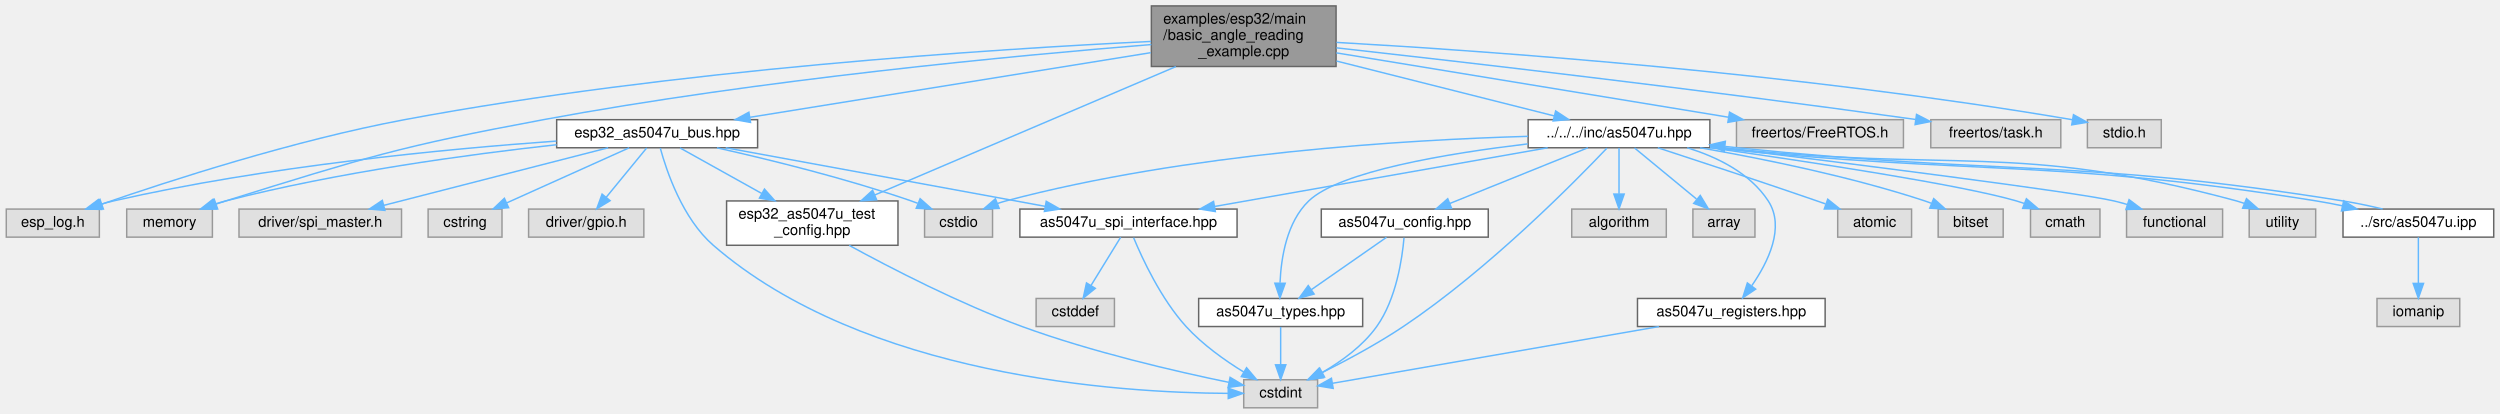
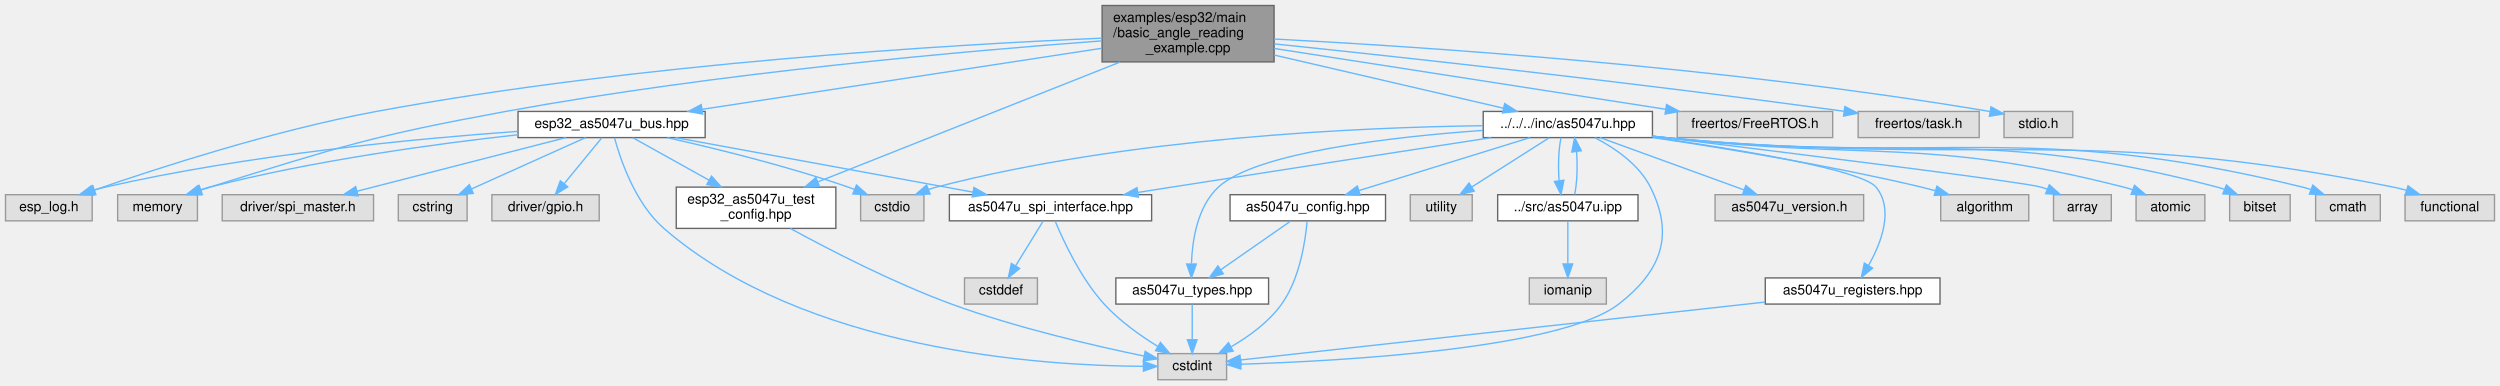
- <svg xmlns="http://www.w3.org/2000/svg" xmlns:xlink="http://www.w3.org/1999/xlink" width="1692pt" height="280pt" viewBox="0.00 0.00 1691.50 280.00">
+ <svg xmlns="http://www.w3.org/2000/svg" xmlns:xlink="http://www.w3.org/1999/xlink" width="1817pt" height="280pt" viewBox="0.00 0.00 1817.00 280.00">
  <g id="graph0" class="graph" transform="scale(1 1) rotate(0) translate(4 276)">
    <g id="Node000001" class="node">
      <g id="a_Node000001">
        <a xlink:title="Basic angle reading example with diagnostics.">
-           <polygon fill="#999999" stroke="#666666" points="900,-272 775,-272 775,-231 900,-231 900,-272" />
-           <text text-anchor="start" x="783" y="-260" font-family="Helvetica,sans-Serif" font-size="10.00">examples/esp32/main</text>
-           <text text-anchor="start" x="783" y="-249" font-family="Helvetica,sans-Serif" font-size="10.00">/basic_angle_reading</text>
-           <text text-anchor="middle" x="837.5" y="-238" font-family="Helvetica,sans-Serif" font-size="10.00">_example.cpp</text>
+           <polygon fill="#999999" stroke="#666666" points="922,-272 797,-272 797,-231 922,-231 922,-272" />
+           <text text-anchor="start" x="805" y="-260" font-family="Helvetica,sans-Serif" font-size="10.00">examples/esp32/main</text>
+           <text text-anchor="start" x="805" y="-249" font-family="Helvetica,sans-Serif" font-size="10.00">/basic_angle_reading</text>
+           <text text-anchor="middle" x="859.5" y="-238" font-family="Helvetica,sans-Serif" font-size="10.00">_example.cpp</text>
        </a>
      </g>
    </g>
    <g id="Node000002" class="node">
      <g id="a_Node000002">
        <a xlink:title=" ">
          <polygon fill="#e0e0e0" stroke="#999999" points="63,-134.5 0,-134.5 0,-115.5 63,-115.5 63,-134.5" />
          <text text-anchor="middle" x="31.5" y="-122.5" font-family="Helvetica,sans-Serif" font-size="10.00">esp_log.h</text>
        </a>
      </g>
    </g>
    <g id="edge1_Node000001_Node000002" class="edge">
      <g id="a_edge1_Node000001_Node000002">
        <a xlink:title=" ">
-           <path fill="none" stroke="#63b8ff" d="M774.8,-247.96C669.58,-242.89 451.14,-228.96 269.5,-195 195,-181.07 110.32,-153.64 64.76,-137.88" />
-           <polygon fill="#63b8ff" stroke="#63b8ff" points="65.71,-134.5 55.11,-134.52 63.4,-141.11 65.71,-134.5" />
+           <path fill="none" stroke="#63b8ff" d="M796.99,-248.28C688.73,-243.63 459.69,-230.2 269.5,-195 194.97,-181.21 110.31,-153.72 64.75,-137.92" />
+           <polygon fill="#63b8ff" stroke="#63b8ff" points="65.7,-134.54 55.11,-134.55 63.39,-141.15 65.7,-134.54" />
        </a>
      </g>
    </g>
    <g id="Node000003" class="node">
      <g id="a_Node000003">
        <a xlink:title=" ">
-           <polygon fill="#e0e0e0" stroke="#999999" points="1284,-195 1171,-195 1171,-176 1284,-176 1284,-195" />
-           <text text-anchor="middle" x="1227.5" y="-183" font-family="Helvetica,sans-Serif" font-size="10.00">freertos/FreeRTOS.h</text>
+           <polygon fill="#e0e0e0" stroke="#999999" points="1328,-195 1215,-195 1215,-176 1328,-176 1328,-195" />
+           <text text-anchor="middle" x="1271.5" y="-183" font-family="Helvetica,sans-Serif" font-size="10.00">freertos/FreeRTOS.h</text>
        </a>
      </g>
    </g>
    <g id="edge2_Node000001_Node000003" class="edge">
      <g id="a_edge2_Node000001_Node000003">
        <a xlink:title=" ">
-           <path fill="none" stroke="#63b8ff" d="M900.16,-240.22C973.17,-228.24 1093.03,-208.57 1165.67,-196.65" />
-           <polygon fill="#63b8ff" stroke="#63b8ff" points="1166.3,-200.09 1175.6,-195.02 1165.17,-193.18 1166.3,-200.09" />
+           <path fill="none" stroke="#63b8ff" d="M922.07,-240.78C998.88,-228.85 1128.48,-208.72 1206.42,-196.61" />
+           <polygon fill="#63b8ff" stroke="#63b8ff" points="1207.25,-200.02 1216.59,-195.03 1206.17,-193.11 1207.25,-200.02" />
        </a>
      </g>
    </g>
    <g id="Node000004" class="node">
      <g id="a_Node000004">
        <a xlink:title=" ">
-           <polygon fill="#e0e0e0" stroke="#999999" points="1390.5,-195 1302.5,-195 1302.5,-176 1390.5,-176 1390.5,-195" />
-           <text text-anchor="middle" x="1346.5" y="-183" font-family="Helvetica,sans-Serif" font-size="10.00">freertos/task.h</text>
+           <polygon fill="#e0e0e0" stroke="#999999" points="1434.5,-195 1346.5,-195 1346.5,-176 1434.5,-176 1434.5,-195" />
+           <text text-anchor="middle" x="1390.5" y="-183" font-family="Helvetica,sans-Serif" font-size="10.00">freertos/task.h</text>
        </a>
      </g>
    </g>
    <g id="edge3_Node000001_Node000004" class="edge">
      <g id="a_edge3_Node000001_Node000004">
        <a xlink:title=" ">
-           <path fill="none" stroke="#63b8ff" d="M900.29,-243.62C986.34,-234.02 1145.95,-215.61 1292.21,-195.14" />
-           <polygon fill="#63b8ff" stroke="#63b8ff" points="1292.86,-198.58 1302.27,-193.72 1291.88,-191.65 1292.86,-198.58" />
+           <path fill="none" stroke="#63b8ff" d="M922.25,-244.09C1011.75,-234.76 1181.46,-216.34 1336.11,-195.14" />
+           <polygon fill="#63b8ff" stroke="#63b8ff" points="1336.85,-198.57 1346.28,-193.74 1335.89,-191.64 1336.85,-198.57" />
        </a>
      </g>
    </g>
    <g id="Node000005" class="node">
      <g id="a_Node000005">
        <a xlink:title=" ">
          <polygon fill="#e0e0e0" stroke="#999999" points="139.5,-134.5 81.5,-134.5 81.5,-115.5 139.5,-115.5 139.5,-134.5" />
          <text text-anchor="middle" x="110.5" y="-122.5" font-family="Helvetica,sans-Serif" font-size="10.00">memory</text>
        </a>
      </g>
    </g>
    <g id="edge4_Node000001_Node000005" class="edge">
      <g id="a_edge4_Node000001_Node000005">
        <a xlink:title=" ">
-           <path fill="none" stroke="#63b8ff" d="M774.99,-245.86C683.93,-238.51 509.73,-222.14 363.5,-195 266.52,-177 242.68,-169.31 148.5,-140 146.37,-139.34 144.19,-138.63 142,-137.88" />
+           <path fill="none" stroke="#63b8ff" d="M796.84,-246.3C702.35,-239.33 517.99,-223.26 363.5,-195 266.48,-177.25 242.68,-169.31 148.5,-140 146.37,-139.34 144.19,-138.63 142,-137.88" />
          <polygon fill="#63b8ff" stroke="#63b8ff" points="143.07,-134.55 132.47,-134.53 140.74,-141.15 143.07,-134.55" />
        </a>
      </g>
    </g>
    <g id="Node000006" class="node">
      <g id="a_Node000006">
        <a xlink:title=" ">
-           <polygon fill="#e0e0e0" stroke="#999999" points="1458.5,-195 1408.5,-195 1408.5,-176 1458.5,-176 1458.5,-195" />
-           <text text-anchor="middle" x="1433.5" y="-183" font-family="Helvetica,sans-Serif" font-size="10.00">stdio.h</text>
+           <polygon fill="#e0e0e0" stroke="#999999" points="1502.5,-195 1452.5,-195 1452.5,-176 1502.5,-176 1502.5,-195" />
+           <text text-anchor="middle" x="1477.5" y="-183" font-family="Helvetica,sans-Serif" font-size="10.00">stdio.h</text>
        </a>
      </g>
    </g>
    <g id="edge5_Node000001_Node000006" class="edge">
      <g id="a_edge5_Node000001_Node000006">
        <a xlink:title=" ">
-           <path fill="none" stroke="#63b8ff" d="M900.28,-247.31C1002.73,-241.44 1212.29,-226.69 1398.37,-194.95" />
-           <polygon fill="#63b8ff" stroke="#63b8ff" points="1399.08,-198.38 1408.34,-193.23 1397.89,-191.48 1399.08,-198.38" />
+           <path fill="none" stroke="#63b8ff" d="M922.14,-247.64C1027.66,-242.14 1247.6,-227.78 1442.21,-194.97" />
+           <polygon fill="#63b8ff" stroke="#63b8ff" points="1443.07,-198.37 1452.34,-193.24 1441.89,-191.47 1443.07,-198.37" />
        </a>
      </g>
    </g>
    <g id="Node000007" class="node">
      <g id="a_Node000007">
        <a xlink:href="as5047u_8hpp.html" target="_top" xlink:title="Driver for AMS AS5047U Magnetic Rotary Position Sensor (C++21)">
-           <polygon fill="white" stroke="#666666" points="1153,-195 1030,-195 1030,-176 1153,-176 1153,-195" />
-           <text text-anchor="middle" x="1091.5" y="-183" font-family="Helvetica,sans-Serif" font-size="10.00">../../../inc/as5047u.hpp</text>
+           <polygon fill="white" stroke="#666666" points="1197,-195 1074,-195 1074,-176 1197,-176 1197,-195" />
+           <text text-anchor="middle" x="1135.5" y="-183" font-family="Helvetica,sans-Serif" font-size="10.00">../../../inc/as5047u.hpp</text>
        </a>
      </g>
    </g>
    <g id="edge6_Node000001_Node000007" class="edge">
      <g id="a_edge6_Node000001_Node000007">
        <a xlink:title=" ">
-           <path fill="none" stroke="#63b8ff" d="M900.29,-234.68C946.06,-223.15 1006.94,-207.81 1047.59,-197.56" />
-           <polygon fill="#63b8ff" stroke="#63b8ff" points="1048.62,-200.91 1057.46,-195.08 1046.91,-194.13 1048.62,-200.91" />
-         </a>
-       </g>
-     </g>
-     <g id="Node000024" class="node">
-       <g id="a_Node000024">
+           <path fill="none" stroke="#63b8ff" d="M922.13,-235.98C972.7,-224.25 1042.75,-208.01 1088.58,-197.38" />
+           <polygon fill="#63b8ff" stroke="#63b8ff" points="1089.59,-200.74 1098.54,-195.07 1088.01,-193.92 1089.59,-200.74" />
+         </a>
+       </g>
+     </g>
+     <g id="Node000025" class="node">
+       <g id="a_Node000025">
        <a xlink:href="esp32__as5047u__bus_8hpp.html" target="_top" xlink:title="ESP32 SPI transport implementation for AS5047U driver (header-only)">
          <polygon fill="white" stroke="#666666" points="508.5,-195 372.5,-195 372.5,-176 508.5,-176 508.5,-195" />
          <text text-anchor="middle" x="440.5" y="-183" font-family="Helvetica,sans-Serif" font-size="10.00">esp32_as5047u_bus.hpp</text>
        </a>
      </g>
    </g>
-     <g id="edge29_Node000001_Node000024" class="edge">
-       <g id="a_edge29_Node000001_Node000024">
-         <a xlink:title=" ">
-           <path fill="none" stroke="#63b8ff" d="M774.59,-240.36C700.36,-228.39 577.66,-208.61 503.42,-196.64" />
-           <polygon fill="#63b8ff" stroke="#63b8ff" points="503.71,-193.14 493.28,-195.01 502.59,-200.05 503.71,-193.14" />
-         </a>
-       </g>
-     </g>
-     <g id="Node000025" class="node">
-       <g id="a_Node000025">
+     <g id="edge30_Node000001_Node000025" class="edge">
+       <g id="a_edge30_Node000001_Node000025">
+         <a xlink:title=" ">
+           <path fill="none" stroke="#63b8ff" d="M796.77,-240.92C718.61,-228.98 585.68,-208.68 506.18,-196.53" />
+           <polygon fill="#63b8ff" stroke="#63b8ff" points="506.69,-193.07 496.28,-195.02 505.63,-199.99 506.69,-193.07" />
+         </a>
+       </g>
+     </g>
+     <g id="Node000026" class="node">
+       <g id="a_Node000026">
        <a xlink:href="esp32__as5047u__test__config_8hpp.html" target="_top" xlink:title="Hardware configuration for AS5047U driver on ESP32-C6.">
          <polygon fill="white" stroke="#666666" points="603.5,-140 487.5,-140 487.5,-110 603.5,-110 603.5,-140" />
          <text text-anchor="start" x="495.5" y="-128" font-family="Helvetica,sans-Serif" font-size="10.00">esp32_as5047u_test</text>
          <text text-anchor="middle" x="545.5" y="-117" font-family="Helvetica,sans-Serif" font-size="10.00">_config.hpp</text>
        </a>
      </g>
    </g>
-     <g id="edge40_Node000001_Node000025" class="edge">
-       <g id="a_edge40_Node000001_Node000025">
-         <a xlink:title=" ">
-           <path fill="none" stroke="#63b8ff" d="M791.55,-230.91C735.65,-207.07 642.02,-167.15 587.81,-144.04" />
-           <polygon fill="#63b8ff" stroke="#63b8ff" points="589.06,-140.77 578.49,-140.07 586.32,-147.21 589.06,-140.77" />
+     <g id="edge41_Node000001_Node000026" class="edge">
+       <g id="a_edge41_Node000001_Node000026">
+         <a xlink:title=" ">
+           <path fill="none" stroke="#63b8ff" d="M810.09,-230.91C749.72,-206.97 648.46,-166.82 590.28,-143.75" />
+           <polygon fill="#63b8ff" stroke="#63b8ff" points="591.56,-140.5 580.98,-140.07 588.98,-147.01 591.56,-140.5" />
        </a>
      </g>
    </g>
    <g id="Node000008" class="node">
      <g id="a_Node000008">
        <a xlink:href="as5047u__spi__interface_8hpp.html" target="_top" xlink:title="CRTP-based SPI bus interface for AS5047U driver.">
          <polygon fill="white" stroke="#666666" points="833,-134.5 686,-134.5 686,-115.5 833,-115.5 833,-134.5" />
          <text text-anchor="middle" x="759.5" y="-122.5" font-family="Helvetica,sans-Serif" font-size="10.00">as5047u_spi_interface.hpp</text>
        </a>
      </g>
    </g>
    <g id="edge7_Node000007_Node000008" class="edge">
      <g id="a_edge7_Node000007_Node000008">
        <a xlink:title=" ">
-           <path fill="none" stroke="#63b8ff" d="M1043.22,-175.99C983.48,-165.47 881.81,-147.55 817.78,-136.27" />
-           <polygon fill="#63b8ff" stroke="#63b8ff" points="818.29,-132.81 807.83,-134.52 817.07,-139.7 818.29,-132.81" />
+           <path fill="none" stroke="#63b8ff" d="M1079.74,-175.96C1021.71,-167.05 928.22,-152.66 847.5,-140 839.57,-138.76 831.24,-137.44 822.99,-136.14" />
+           <polygon fill="#63b8ff" stroke="#63b8ff" points="823.44,-132.66 813.01,-134.55 822.34,-139.58 823.44,-132.66" />
        </a>
      </g>
    </g>
    <g id="Node000010" class="node">
      <g id="a_Node000010">
        <a xlink:title=" ">
          <polygon fill="#e0e0e0" stroke="#999999" points="887.5,-19 837.5,-19 837.5,0 887.5,0 887.5,-19" />
          <text text-anchor="middle" x="862.5" y="-7" font-family="Helvetica,sans-Serif" font-size="10.00">cstdint</text>
        </a>
      </g>
    </g>
-     <g id="edge17_Node000007_Node000010" class="edge">
-       <g id="a_edge17_Node000007_Node000010">
-         <a xlink:title=" ">
-           <path fill="none" stroke="#63b8ff" d="M1083.3,-175.73C1062.12,-153.43 1003.22,-93.63 945.5,-55 927.78,-43.14 906.58,-31.82 890.03,-23.56" />
-           <polygon fill="#63b8ff" stroke="#63b8ff" points="891.42,-20.34 880.9,-19.07 888.33,-26.62 891.42,-20.34" />
+     <g id="edge18_Node000007_Node000010" class="edge">
+       <g id="a_edge18_Node000007_Node000010">
+         <a xlink:title=" ">
+           <path fill="none" stroke="#63b8ff" d="M1155.08,-175.98C1169.17,-168.68 1187.1,-156.68 1195.5,-140 1213.1,-105.04 1203.45,-78.95 1172.5,-55 1130.27,-22.32 970.35,-13.59 898.2,-11.3" />
+           <polygon fill="#63b8ff" stroke="#63b8ff" points="897.91,-7.79 887.81,-10.99 897.7,-14.79 897.91,-7.79" />
        </a>
      </g>
    </g>
    <g id="Node000011" class="node">
      <g id="a_Node000011">
        <a xlink:href="as5047u__registers_8hpp.html" target="_top" xlink:title="Register definitions for the AS5047U Rotary Position Sensor.">
-           <polygon fill="white" stroke="#666666" points="1231,-74 1104,-74 1104,-55 1231,-55 1231,-74" />
-           <text text-anchor="middle" x="1167.5" y="-62" font-family="Helvetica,sans-Serif" font-size="10.00">as5047u_registers.hpp</text>
+           <polygon fill="white" stroke="#666666" points="1406,-74 1279,-74 1279,-55 1406,-55 1406,-74" />
+           <text text-anchor="middle" x="1342.5" y="-62" font-family="Helvetica,sans-Serif" font-size="10.00">as5047u_registers.hpp</text>
        </a>
      </g>
    </g>
    <g id="edge10_Node000007_Node000011" class="edge">
      <g id="a_edge10_Node000007_Node000011">
        <a xlink:title=" ">
-           <path fill="none" stroke="#63b8ff" d="M1137.66,-176C1158.1,-169.69 1180.25,-158.78 1192.5,-140 1204.09,-122.23 1192.38,-98.57 1181.4,-82.72" />
-           <polygon fill="#63b8ff" stroke="#63b8ff" points="1183.98,-80.32 1175.19,-74.4 1178.36,-84.51 1183.98,-80.32" />
+           <path fill="none" stroke="#63b8ff" d="M1197.21,-176.3C1259.89,-167.34 1349.17,-152.58 1359.5,-140 1372.73,-123.89 1363.31,-99.48 1354.06,-83.04" />
+           <polygon fill="#63b8ff" stroke="#63b8ff" points="1357,-81.12 1348.81,-74.4 1351.01,-84.76 1357,-81.12" />
        </a>
      </g>
    </g>
    <g id="Node000012" class="node">
      <g id="a_Node000012">
        <a xlink:title=" ">
-           <polygon fill="#e0e0e0" stroke="#999999" points="1123.5,-134.5 1059.5,-134.5 1059.5,-115.5 1123.5,-115.5 1123.5,-134.5" />
-           <text text-anchor="middle" x="1091.5" y="-122.5" font-family="Helvetica,sans-Serif" font-size="10.00">algorithm</text>
+           <polygon fill="#e0e0e0" stroke="#999999" points="1350.5,-134.5 1242.5,-134.5 1242.5,-115.5 1350.5,-115.5 1350.5,-134.5" />
+           <text text-anchor="middle" x="1296.5" y="-122.5" font-family="Helvetica,sans-Serif" font-size="10.00">as5047u_version.h</text>
        </a>
      </g>
    </g>
    <g id="edge12_Node000007_Node000012" class="edge">
      <g id="a_edge12_Node000007_Node000012">
        <a xlink:title=" ">
-           <path fill="none" stroke="#63b8ff" d="M1091.5,-175.87C1091.5,-167.75 1091.5,-155.31 1091.5,-144.89" />
-           <polygon fill="#63b8ff" stroke="#63b8ff" points="1095,-144.67 1091.5,-134.67 1088,-144.67 1095,-144.67" />
+           <path fill="none" stroke="#63b8ff" d="M1158.91,-175.99C1186.45,-165.99 1232.37,-149.3 1263.51,-137.99" />
+           <polygon fill="#63b8ff" stroke="#63b8ff" points="1264.86,-141.22 1273.06,-134.52 1262.47,-134.64 1264.86,-141.22" />
        </a>
      </g>
    </g>
    <g id="Node000013" class="node">
      <g id="a_Node000013">
        <a xlink:title=" ">
-           <polygon fill="#e0e0e0" stroke="#999999" points="1183.5,-134.5 1141.5,-134.5 1141.5,-115.5 1183.5,-115.5 1183.5,-134.5" />
-           <text text-anchor="middle" x="1162.5" y="-122.5" font-family="Helvetica,sans-Serif" font-size="10.00">array</text>
+           <polygon fill="#e0e0e0" stroke="#999999" points="1470.5,-134.5 1406.5,-134.5 1406.5,-115.5 1470.5,-115.5 1470.5,-134.5" />
+           <text text-anchor="middle" x="1438.5" y="-122.5" font-family="Helvetica,sans-Serif" font-size="10.00">algorithm</text>
        </a>
      </g>
    </g>
    <g id="edge13_Node000007_Node000013" class="edge">
      <g id="a_edge13_Node000007_Node000013">
        <a xlink:title=" ">
-           <path fill="none" stroke="#63b8ff" d="M1101.98,-175.87C1112.99,-166.8 1130.54,-152.34 1143.91,-141.32" />
-           <polygon fill="#63b8ff" stroke="#63b8ff" points="1146.49,-143.73 1151.98,-134.67 1142.04,-138.33 1146.49,-143.73" />
+           <path fill="none" stroke="#63b8ff" d="M1197.21,-176.01C1249.54,-168.29 1326.42,-155.71 1392.5,-140 1395.85,-139.2 1399.31,-138.3 1402.77,-137.35" />
+           <polygon fill="#63b8ff" stroke="#63b8ff" points="1403.75,-140.71 1412.38,-134.56 1401.8,-133.98 1403.75,-140.71" />
        </a>
      </g>
    </g>
    <g id="Node000014" class="node">
      <g id="a_Node000014">
        <a xlink:title=" ">
-           <polygon fill="#e0e0e0" stroke="#999999" points="1289.5,-134.5 1239.5,-134.5 1239.5,-115.5 1289.5,-115.5 1289.5,-134.5" />
-           <text text-anchor="middle" x="1264.5" y="-122.5" font-family="Helvetica,sans-Serif" font-size="10.00">atomic</text>
+           <polygon fill="#e0e0e0" stroke="#999999" points="1530.5,-134.5 1488.5,-134.5 1488.5,-115.5 1530.5,-115.5 1530.5,-134.5" />
+           <text text-anchor="middle" x="1509.5" y="-122.5" font-family="Helvetica,sans-Serif" font-size="10.00">array</text>
        </a>
      </g>
    </g>
    <g id="edge14_Node000007_Node000014" class="edge">
      <g id="a_edge14_Node000007_Node000014">
        <a xlink:title=" ">
-           <path fill="none" stroke="#63b8ff" d="M1117.75,-175.99C1144.81,-167.17 1188.2,-152.89 1225.5,-140 1227.39,-139.35 1229.32,-138.67 1231.28,-137.99" />
-           <polygon fill="#63b8ff" stroke="#63b8ff" points="1232.77,-141.17 1241.02,-134.53 1230.43,-134.57 1232.77,-141.17" />
+           <path fill="none" stroke="#63b8ff" d="M1197.12,-177.03C1292.43,-165.39 1466.13,-143.88 1479.5,-140 1480.95,-139.58 1482.42,-139.1 1483.88,-138.57" />
+           <polygon fill="#63b8ff" stroke="#63b8ff" points="1485.45,-141.71 1493.35,-134.64 1482.77,-135.24 1485.45,-141.71" />
        </a>
      </g>
    </g>
    <g id="Node000015" class="node">
      <g id="a_Node000015">
        <a xlink:title=" ">
-           <polygon fill="#e0e0e0" stroke="#999999" points="1351.5,-134.5 1307.5,-134.5 1307.5,-115.5 1351.5,-115.5 1351.5,-134.5" />
-           <text text-anchor="middle" x="1329.5" y="-122.5" font-family="Helvetica,sans-Serif" font-size="10.00">bitset</text>
+           <polygon fill="#e0e0e0" stroke="#999999" points="1598.5,-134.5 1548.5,-134.5 1548.5,-115.5 1598.5,-115.5 1598.5,-134.5" />
+           <text text-anchor="middle" x="1573.5" y="-122.5" font-family="Helvetica,sans-Serif" font-size="10.00">atomic</text>
        </a>
      </g>
    </g>
    <g id="edge15_Node000007_Node000015" class="edge">
      <g id="a_edge15_Node000007_Node000015">
        <a xlink:title=" ">
-           <path fill="none" stroke="#63b8ff" d="M1146.38,-175.98C1188.6,-168.64 1248.05,-156.61 1298.5,-140 1299.94,-139.53 1301.4,-139.01 1302.86,-138.46" />
-           <polygon fill="#63b8ff" stroke="#63b8ff" points="1304.48,-141.58 1312.38,-134.51 1301.8,-135.11 1304.48,-141.58" />
+           <path fill="none" stroke="#63b8ff" d="M1197.07,-177.09C1200.26,-176.71 1203.42,-176.35 1206.5,-176 1354.41,-159.15 1395.23,-176.71 1539.5,-140 1541.66,-139.45 1543.87,-138.79 1546.06,-138.06" />
+           <polygon fill="#63b8ff" stroke="#63b8ff" points="1547.34,-141.32 1555.47,-134.53 1544.88,-134.76 1547.34,-141.32" />
        </a>
      </g>
    </g>
    <g id="Node000016" class="node">
      <g id="a_Node000016">
        <a xlink:title=" ">
-           <polygon fill="#e0e0e0" stroke="#999999" points="1417,-134.5 1370,-134.5 1370,-115.5 1417,-115.5 1417,-134.5" />
-           <text text-anchor="middle" x="1393.5" y="-122.5" font-family="Helvetica,sans-Serif" font-size="10.00">cmath</text>
+           <polygon fill="#e0e0e0" stroke="#999999" points="1660.5,-134.5 1616.5,-134.5 1616.5,-115.5 1660.5,-115.5 1660.5,-134.5" />
+           <text text-anchor="middle" x="1638.5" y="-122.5" font-family="Helvetica,sans-Serif" font-size="10.00">bitset</text>
        </a>
      </g>
    </g>
    <g id="edge16_Node000007_Node000016" class="edge">
      <g id="a_edge16_Node000007_Node000016">
        <a xlink:title=" ">
-           <path fill="none" stroke="#63b8ff" d="M1153.27,-176.02C1220.25,-166.51 1322.66,-150.99 1360.5,-140 1362.18,-139.51 1363.9,-138.96 1365.61,-138.37" />
-           <polygon fill="#63b8ff" stroke="#63b8ff" points="1367.21,-141.5 1375.28,-134.64 1364.69,-134.97 1367.21,-141.5" />
+           <path fill="none" stroke="#63b8ff" d="M1197.06,-177.02C1200.25,-176.66 1203.41,-176.32 1206.5,-176 1384.47,-157.36 1434.43,-185.46 1607.5,-140 1609.19,-139.56 1610.9,-139.03 1612.61,-138.44" />
+           <polygon fill="#63b8ff" stroke="#63b8ff" points="1614.17,-141.59 1622.14,-134.61 1611.56,-135.09 1614.17,-141.59" />
        </a>
      </g>
    </g>
    <g id="Node000017" class="node">
      <g id="a_Node000017">
        <a xlink:title=" ">
+           <polygon fill="#e0e0e0" stroke="#999999" points="1726,-134.5 1679,-134.5 1679,-115.5 1726,-115.5 1726,-134.5" />
+           <text text-anchor="middle" x="1702.5" y="-122.5" font-family="Helvetica,sans-Serif" font-size="10.00">cmath</text>
+         </a>
+       </g>
+     </g>
+     <g id="edge17_Node000007_Node000017" class="edge">
+       <g id="a_edge17_Node000007_Node000017">
+         <a xlink:title=" ">
+           <path fill="none" stroke="#63b8ff" d="M1197.06,-176.97C1200.25,-176.63 1203.41,-176.3 1206.5,-176 1411.9,-155.73 1468.99,-188.94 1669.5,-140 1671.45,-139.52 1673.43,-138.95 1675.41,-138.3" />
+           <polygon fill="#63b8ff" stroke="#63b8ff" points="1676.94,-141.46 1685.05,-134.64 1674.46,-134.92 1676.94,-141.46" />
+         </a>
+       </g>
+     </g>
+     <g id="Node000018" class="node">
+       <g id="a_Node000018">
+         <a xlink:title=" ">
          <polygon fill="#e0e0e0" stroke="#999999" points="667.5,-134.5 621.5,-134.5 621.5,-115.5 667.5,-115.5 667.5,-134.5" />
          <text text-anchor="middle" x="644.5" y="-122.5" font-family="Helvetica,sans-Serif" font-size="10.00">cstdio</text>
        </a>
      </g>
    </g>
-     <g id="edge18_Node000007_Node000017" class="edge">
-       <g id="a_edge18_Node000007_Node000017">
-         <a xlink:title=" ">
-           <path fill="none" stroke="#63b8ff" d="M1029.96,-183.73C947.99,-181.39 799.06,-172.55 676.5,-140 674.61,-139.5 672.69,-138.9 670.77,-138.24" />
-           <polygon fill="#63b8ff" stroke="#63b8ff" points="672.01,-134.96 661.42,-134.55 669.44,-141.48 672.01,-134.96" />
-         </a>
-       </g>
-     </g>
-     <g id="Node000018" class="node">
-       <g id="a_Node000018">
-         <a xlink:title=" ">
-           <polygon fill="#e0e0e0" stroke="#999999" points="1500,-134.5 1435,-134.5 1435,-115.5 1500,-115.5 1500,-134.5" />
-           <text text-anchor="middle" x="1467.5" y="-122.5" font-family="Helvetica,sans-Serif" font-size="10.00">functional</text>
-         </a>
-       </g>
-     </g>
    <g id="edge19_Node000007_Node000018" class="edge">
      <g id="a_edge19_Node000007_Node000018">
        <a xlink:title=" ">
-           <path fill="none" stroke="#63b8ff" d="M1153.15,-176.98C1242.59,-165.96 1400.55,-146.09 1426.5,-140 1429.48,-139.3 1432.55,-138.47 1435.6,-137.57" />
-           <polygon fill="#63b8ff" stroke="#63b8ff" points="1436.71,-140.89 1445.18,-134.51 1434.59,-134.22 1436.71,-140.89" />
+           <path fill="none" stroke="#63b8ff" d="M1073.92,-184.64C984.81,-183.48 815.39,-176.13 676.5,-140 674.61,-139.51 672.68,-138.92 670.77,-138.26" />
+           <polygon fill="#63b8ff" stroke="#63b8ff" points="672,-134.99 661.42,-134.58 669.44,-141.5 672,-134.99" />
        </a>
      </g>
    </g>
    <g id="Node000019" class="node">
      <g id="a_Node000019">
        <a xlink:title=" ">
-           <polygon fill="#e0e0e0" stroke="#999999" points="1563,-134.5 1518,-134.5 1518,-115.5 1563,-115.5 1563,-134.5" />
-           <text text-anchor="middle" x="1540.5" y="-122.5" font-family="Helvetica,sans-Serif" font-size="10.00">utility</text>
+           <polygon fill="#e0e0e0" stroke="#999999" points="1809,-134.5 1744,-134.5 1744,-115.5 1809,-115.5 1809,-134.5" />
+           <text text-anchor="middle" x="1776.5" y="-122.5" font-family="Helvetica,sans-Serif" font-size="10.00">functional</text>
        </a>
      </g>
    </g>
    <g id="edge20_Node000007_Node000019" class="edge">
      <g id="a_edge20_Node000007_Node000019">
        <a xlink:title=" ">
-           <path fill="none" stroke="#63b8ff" d="M1153.07,-177.07C1156.26,-176.7 1159.42,-176.34 1162.5,-176 1316.59,-158.78 1359.81,-180.43 1509.5,-140 1511.19,-139.54 1512.89,-139.01 1514.6,-138.41" />
-           <polygon fill="#63b8ff" stroke="#63b8ff" points="1516.17,-141.56 1524.13,-134.57 1513.55,-135.07 1516.17,-141.56" />
+           <path fill="none" stroke="#63b8ff" d="M1197.05,-176.94C1200.25,-176.6 1203.41,-176.29 1206.5,-176 1441.12,-153.99 1504.47,-186.47 1735.5,-140 1738.57,-139.38 1741.73,-138.59 1744.86,-137.71" />
+           <polygon fill="#63b8ff" stroke="#63b8ff" points="1746.17,-140.97 1754.66,-134.63 1744.07,-134.29 1746.17,-140.97" />
        </a>
      </g>
    </g>
    <g id="Node000020" class="node">
      <g id="a_Node000020">
+         <a xlink:title=" ">
+           <polygon fill="#e0e0e0" stroke="#999999" points="1066,-134.5 1021,-134.5 1021,-115.5 1066,-115.5 1066,-134.5" />
+           <text text-anchor="middle" x="1043.5" y="-122.5" font-family="Helvetica,sans-Serif" font-size="10.00">utility</text>
+         </a>
+       </g>
+     </g>
+     <g id="edge21_Node000007_Node000020" class="edge">
+       <g id="a_edge21_Node000007_Node000020">
+         <a xlink:title=" ">
+           <path fill="none" stroke="#63b8ff" d="M1121.93,-175.87C1107.11,-166.45 1083.17,-151.23 1065.64,-140.08" />
+           <polygon fill="#63b8ff" stroke="#63b8ff" points="1067.45,-137.08 1057.13,-134.67 1063.69,-142.99 1067.45,-137.08" />
+         </a>
+       </g>
+     </g>
+     <g id="Node000021" class="node">
+       <g id="a_Node000021">
        <a xlink:href="as5047u__types_8hpp.html" target="_top" xlink:title="Type definitions for the AS5047U driver.">
          <polygon fill="white" stroke="#666666" points="918,-74 807,-74 807,-55 918,-55 918,-74" />
          <text text-anchor="middle" x="862.5" y="-62" font-family="Helvetica,sans-Serif" font-size="10.00">as5047u_types.hpp</text>
        </a>
      </g>
    </g>
-     <g id="edge21_Node000007_Node000020" class="edge">
-       <g id="a_edge21_Node000007_Node000020">
-         <a xlink:title=" ">
-           <path fill="none" stroke="#63b8ff" d="M1029.74,-178.62C975.63,-172.21 902.44,-160.1 881.5,-140 866.63,-125.73 862.79,-101.58 862.08,-84.65" />
-           <polygon fill="#63b8ff" stroke="#63b8ff" points="865.57,-84.27 861.99,-74.3 858.57,-84.33 865.57,-84.27" />
-         </a>
-       </g>
-     </g>
-     <g id="Node000021" class="node">
-       <g id="a_Node000021">
+     <g id="edge22_Node000007_Node000021" class="edge">
+       <g id="a_edge22_Node000007_Node000021">
+         <a xlink:title=" ">
+           <path fill="none" stroke="#63b8ff" d="M1073.8,-181.25C1007.76,-176.5 908.8,-165.29 881.5,-140 866.3,-125.92 862.55,-101.53 861.95,-84.51" />
+           <polygon fill="#63b8ff" stroke="#63b8ff" points="865.45,-84.11 861.94,-74.12 858.45,-84.12 865.45,-84.11" />
+         </a>
+       </g>
+     </g>
+     <g id="Node000022" class="node">
+       <g id="a_Node000022">
        <a xlink:href="as5047u__config_8hpp.html" target="_top" xlink:title="Compile-time configuration options for the AS5047U driver.">
          <polygon fill="white" stroke="#666666" points="1003,-134.5 890,-134.5 890,-115.5 1003,-115.5 1003,-134.5" />
          <text text-anchor="middle" x="946.5" y="-122.5" font-family="Helvetica,sans-Serif" font-size="10.00">as5047u_config.hpp</text>
        </a>
      </g>
    </g>
-     <g id="edge23_Node000007_Node000021" class="edge">
-       <g id="a_edge23_Node000007_Node000021">
-         <a xlink:title=" ">
-           <path fill="none" stroke="#63b8ff" d="M1070.42,-175.99C1045.82,-166.07 1004.97,-149.59 976.94,-138.28" />
-           <polygon fill="#63b8ff" stroke="#63b8ff" points="978.19,-135.01 967.61,-134.52 975.57,-141.5 978.19,-135.01" />
-         </a>
-       </g>
-     </g>
-     <g id="Node000022" class="node">
-       <g id="a_Node000022">
+     <g id="edge24_Node000007_Node000022" class="edge">
+       <g id="a_edge24_Node000007_Node000022">
+         <a xlink:title=" ">
+           <path fill="none" stroke="#63b8ff" d="M1108.02,-175.99C1075.26,-165.86 1020.38,-148.87 983.81,-137.55" />
+           <polygon fill="#63b8ff" stroke="#63b8ff" points="984.6,-134.13 974.02,-134.52 982.53,-140.82 984.6,-134.13" />
+         </a>
+       </g>
+     </g>
+     <g id="Node000023" class="node">
+       <g id="a_Node000023">
        <a xlink:href="as5047u_8ipp.html" target="_top" xlink:title="Template implementation of AS5047U driver methods.">
-           <polygon fill="white" stroke="#666666" points="1683.5,-134.5 1581.5,-134.5 1581.5,-115.5 1683.5,-115.5 1683.5,-134.5" />
-           <text text-anchor="middle" x="1632.5" y="-122.5" font-family="Helvetica,sans-Serif" font-size="10.00">../src/as5047u.ipp</text>
-         </a>
-       </g>
-     </g>
-     <g id="edge26_Node000007_Node000022" class="edge">
-       <g id="a_edge26_Node000007_Node000022">
-         <a xlink:title=" ">
-           <path fill="none" stroke="#63b8ff" d="M1153.13,-176.04C1153.25,-176.03 1153.38,-176.01 1153.5,-176 1335.45,-157.13 1382.87,-168.86 1563.5,-140 1569.18,-139.09 1575.13,-137.95 1581.06,-136.71" />
-           <polygon fill="#63b8ff" stroke="#63b8ff" points="1581.95,-140.09 1590.97,-134.55 1580.46,-133.25 1581.95,-140.09" />
+           <polygon fill="white" stroke="#666666" points="1186.5,-134.5 1084.5,-134.5 1084.5,-115.5 1186.5,-115.5 1186.5,-134.5" />
+           <text text-anchor="middle" x="1135.5" y="-122.5" font-family="Helvetica,sans-Serif" font-size="10.00">../src/as5047u.ipp</text>
+         </a>
+       </g>
+     </g>
+     <g id="edge27_Node000007_Node000023" class="edge">
+       <g id="a_edge27_Node000007_Node000023">
+         <a xlink:title=" ">
+           <path fill="none" stroke="#63b8ff" d="M1130.54,-175.87C1128.79,-167.75 1128.32,-155.31 1129.14,-144.89" />
+           <polygon fill="#63b8ff" stroke="#63b8ff" points="1132.65,-145.05 1130.54,-134.67 1125.72,-144.1 1132.65,-145.05" />
        </a>
      </g>
    </g>
    <g id="Node000009" class="node">
      <g id="a_Node000009">
        <a xlink:title=" ">
          <polygon fill="#e0e0e0" stroke="#999999" points="750,-74 697,-74 697,-55 750,-55 750,-74" />
          <text text-anchor="middle" x="723.5" y="-62" font-family="Helvetica,sans-Serif" font-size="10.00">cstddef</text>
        </a>
      </g>
    </g>
    <g id="edge8_Node000008_Node000009" class="edge">
      <g id="a_edge8_Node000008_Node000009">
        <a xlink:title=" ">
          <path fill="none" stroke="#63b8ff" d="M754.19,-115.37C748.92,-106.81 740.71,-93.47 734.11,-82.74" />
          <polygon fill="#63b8ff" stroke="#63b8ff" points="737.06,-80.85 728.83,-74.17 731.09,-84.52 737.06,-80.85" />
        </a>
      </g>
    </g>
    <g id="edge9_Node000008_Node000010" class="edge">
      <g id="a_edge9_Node000008_Node000010">
        <a xlink:title=" ">
          <path fill="none" stroke="#63b8ff" d="M762.97,-115.14C768.76,-101.17 781.45,-73.72 798.5,-55 809.65,-42.76 824.75,-32.06 837.49,-24.22" />
          <polygon fill="#63b8ff" stroke="#63b8ff" points="839.43,-27.14 846.25,-19.04 835.86,-21.12 839.43,-27.14" />
        </a>
      </g>
    </g>
    <g id="edge11_Node000011_Node000010" class="edge">
      <g id="a_edge11_Node000011_Node000010">
        <a xlink:title=" ">
-           <path fill="none" stroke="#63b8ff" d="M1118.5,-54.98C1056.77,-44.26 952.21,-26.09 897.79,-16.63" />
-           <polygon fill="#63b8ff" stroke="#63b8ff" points="898.05,-13.13 887.6,-14.86 896.86,-20.02 898.05,-13.13" />
-         </a>
-       </g>
-     </g>
-     <g id="edge22_Node000020_Node000010" class="edge">
-       <g id="a_edge22_Node000020_Node000010">
+           <path fill="none" stroke="#63b8ff" d="M1278.76,-56.46C1176.25,-45.14 978.14,-23.27 897.72,-14.39" />
+           <polygon fill="#63b8ff" stroke="#63b8ff" points="897.94,-10.89 887.62,-13.27 897.17,-17.85 897.94,-10.89" />
+         </a>
+       </g>
+     </g>
+     <g id="edge23_Node000021_Node000010" class="edge">
+       <g id="a_edge23_Node000021_Node000010">
        <a xlink:title=" ">
          <path fill="none" stroke="#63b8ff" d="M862.5,-54.75C862.5,-47.8 862.5,-37.85 862.5,-29.13" />
          <polygon fill="#63b8ff" stroke="#63b8ff" points="866,-29.09 862.5,-19.09 859,-29.09 866,-29.09" />
        </a>
      </g>
    </g>
-     <g id="edge24_Node000021_Node000010" class="edge">
-       <g id="a_edge24_Node000021_Node000010">
+     <g id="edge25_Node000022_Node000010" class="edge">
+       <g id="a_edge25_Node000022_Node000010">
        <a xlink:title=" ">
          <path fill="none" stroke="#63b8ff" d="M945.99,-115.11C944.78,-101.11 940.78,-73.61 927.5,-55 918.17,-41.92 903.71,-31.47 890.8,-24" />
          <polygon fill="#63b8ff" stroke="#63b8ff" points="892.22,-20.79 881.77,-19.08 888.88,-26.94 892.22,-20.79" />
        </a>
      </g>
    </g>
-     <g id="edge25_Node000021_Node000020" class="edge">
-       <g id="a_edge25_Node000021_Node000020">
+     <g id="edge26_Node000022_Node000021" class="edge">
+       <g id="a_edge26_Node000022_Node000021">
        <a xlink:title=" ">
          <path fill="none" stroke="#63b8ff" d="M934.11,-115.37C920.71,-106.04 899.12,-91.01 883.15,-79.88" />
          <polygon fill="#63b8ff" stroke="#63b8ff" points="885.15,-77.01 874.95,-74.17 881.15,-82.75 885.15,-77.01" />
        </a>
      </g>
    </g>
-     <g id="edge27_Node000022_Node000007" class="edge">
-       <g id="a_edge27_Node000022_Node000007">
-         <a xlink:title=" ">
-           <path fill="none" stroke="#63b8ff" d="M1608.34,-134.55C1599.88,-136.59 1590.37,-138.58 1581.5,-140 1400.87,-168.86 1353.45,-157.13 1171.5,-176 1168.81,-176.28 1166.07,-176.57 1163.3,-176.87" />
-           <polygon fill="#63b8ff" stroke="#63b8ff" points="1162.7,-173.42 1153.15,-178 1163.48,-180.38 1162.7,-173.42" />
-         </a>
-       </g>
-     </g>
-     <g id="Node000023" class="node">
-       <g id="a_Node000023">
-         <a xlink:title=" ">
-           <polygon fill="#e0e0e0" stroke="#999999" points="1660.5,-74 1604.5,-74 1604.5,-55 1660.5,-55 1660.5,-74" />
-           <text text-anchor="middle" x="1632.5" y="-62" font-family="Helvetica,sans-Serif" font-size="10.00">iomanip</text>
-         </a>
-       </g>
-     </g>
-     <g id="edge28_Node000022_Node000023" class="edge">
-       <g id="a_edge28_Node000022_Node000023">
-         <a xlink:title=" ">
-           <path fill="none" stroke="#63b8ff" d="M1632.5,-115.37C1632.5,-107.25 1632.5,-94.81 1632.5,-84.39" />
-           <polygon fill="#63b8ff" stroke="#63b8ff" points="1636,-84.17 1632.5,-74.17 1629,-84.17 1636,-84.17" />
-         </a>
-       </g>
-     </g>
-     <g id="edge35_Node000024_Node000002" class="edge">
-       <g id="a_edge35_Node000024_Node000002">
+     <g id="edge28_Node000023_Node000007" class="edge">
+       <g id="a_edge28_Node000023_Node000007">
+         <a xlink:title=" ">
+           <path fill="none" stroke="#63b8ff" d="M1140.46,-134.67C1142.21,-142.8 1142.68,-155.24 1141.85,-165.66" />
+           <polygon fill="#63b8ff" stroke="#63b8ff" points="1138.35,-165.49 1140.46,-175.87 1145.28,-166.44 1138.35,-165.49" />
+         </a>
+       </g>
+     </g>
+     <g id="Node000024" class="node">
+       <g id="a_Node000024">
+         <a xlink:title=" ">
+           <polygon fill="#e0e0e0" stroke="#999999" points="1163.5,-74 1107.5,-74 1107.5,-55 1163.5,-55 1163.5,-74" />
+           <text text-anchor="middle" x="1135.5" y="-62" font-family="Helvetica,sans-Serif" font-size="10.00">iomanip</text>
+         </a>
+       </g>
+     </g>
+     <g id="edge29_Node000023_Node000024" class="edge">
+       <g id="a_edge29_Node000023_Node000024">
+         <a xlink:title=" ">
+           <path fill="none" stroke="#63b8ff" d="M1135.5,-115.37C1135.5,-107.25 1135.5,-94.81 1135.5,-84.39" />
+           <polygon fill="#63b8ff" stroke="#63b8ff" points="1139,-84.17 1135.5,-74.17 1132,-84.17 1139,-84.17" />
+         </a>
+       </g>
+     </g>
+     <g id="edge36_Node000025_Node000002" class="edge">
+       <g id="a_edge36_Node000025_Node000002">
        <a xlink:title=" ">
          <path fill="none" stroke="#63b8ff" d="M372.28,-180.52C297.85,-175.2 175.54,-163.55 72.5,-140 69.52,-139.32 66.45,-138.5 63.39,-137.6" />
          <polygon fill="#63b8ff" stroke="#63b8ff" points="64.4,-134.25 53.81,-134.56 62.28,-140.92 64.4,-134.25" />
        </a>
      </g>
    </g>
-     <g id="edge39_Node000024_Node000005" class="edge">
-       <g id="a_edge39_Node000024_Node000005">
+     <g id="edge40_Node000025_Node000005" class="edge">
+       <g id="a_edge40_Node000025_Node000005">
        <a xlink:title=" ">
          <path fill="none" stroke="#63b8ff" d="M372.45,-178.06C312.77,-171.49 223.98,-159.44 148.5,-140 146.06,-139.37 143.55,-138.64 141.05,-137.86" />
          <polygon fill="#63b8ff" stroke="#63b8ff" points="142.16,-134.54 131.56,-134.62 139.9,-141.16 142.16,-134.54" />
        </a>
      </g>
    </g>
-     <g id="edge30_Node000024_Node000008" class="edge">
-       <g id="a_edge30_Node000024_Node000008">
+     <g id="edge31_Node000025_Node000008" class="edge">
+       <g id="a_edge31_Node000025_Node000008">
        <a xlink:title=" ">
          <path fill="none" stroke="#63b8ff" d="M486.89,-175.99C544.18,-165.49 641.58,-147.62 703.13,-136.34" />
          <polygon fill="#63b8ff" stroke="#63b8ff" points="703.85,-139.76 713.06,-134.52 702.59,-132.88 703.85,-139.76" />
        </a>
      </g>
    </g>
-     <g id="edge36_Node000024_Node000010" class="edge">
-       <g id="a_edge36_Node000024_Node000010">
+     <g id="edge37_Node000025_Node000010" class="edge">
+       <g id="a_edge37_Node000025_Node000010">
        <a xlink:title=" ">
          <path fill="none" stroke="#63b8ff" d="M442.62,-175.8C446.82,-160.35 457.65,-128.07 478.5,-110 580.93,-21.22 752.84,-10.14 826.85,-9.76" />
          <polygon fill="#63b8ff" stroke="#63b8ff" points="827.03,-13.26 837.03,-9.77 827.04,-6.26 827.03,-13.26" />
        </a>
      </g>
    </g>
-     <g id="edge37_Node000024_Node000017" class="edge">
-       <g id="a_edge37_Node000024_Node000017">
+     <g id="edge38_Node000025_Node000018" class="edge">
+       <g id="a_edge38_Node000025_Node000018">
        <a xlink:title=" ">
          <path fill="none" stroke="#63b8ff" d="M481,-175.94C516.2,-168.05 568.33,-155.27 612.5,-140 613.93,-139.5 615.39,-138.97 616.86,-138.42" />
          <polygon fill="#63b8ff" stroke="#63b8ff" points="618.49,-141.53 626.42,-134.51 615.84,-135.05 618.49,-141.53" />
        </a>
      </g>
    </g>
-     <g id="edge31_Node000024_Node000025" class="edge">
-       <g id="a_edge31_Node000024_Node000025">
+     <g id="edge32_Node000025_Node000026" class="edge">
+       <g id="a_edge32_Node000025_Node000026">
        <a xlink:title=" ">
          <path fill="none" stroke="#63b8ff" d="M455.99,-175.87C470.5,-167.78 492.69,-155.42 511.34,-145.03" />
          <polygon fill="#63b8ff" stroke="#63b8ff" points="513.13,-148.04 520.17,-140.11 509.73,-141.92 513.13,-148.04" />
        </a>
      </g>
    </g>
-     <g id="Node000026" class="node">
-       <g id="a_Node000026">
+     <g id="Node000027" class="node">
+       <g id="a_Node000027">
        <a xlink:title=" ">
          <polygon fill="#e0e0e0" stroke="#999999" points="431.5,-134.5 353.5,-134.5 353.5,-115.5 431.5,-115.5 431.5,-134.5" />
          <text text-anchor="middle" x="392.5" y="-122.5" font-family="Helvetica,sans-Serif" font-size="10.00">driver/gpio.h</text>
        </a>
      </g>
    </g>
-     <g id="edge33_Node000024_Node000026" class="edge">
-       <g id="a_edge33_Node000024_Node000026">
+     <g id="edge34_Node000025_Node000027" class="edge">
+       <g id="a_edge34_Node000025_Node000027">
        <a xlink:title=" ">
          <path fill="none" stroke="#63b8ff" d="M433.42,-175.87C426.26,-167.14 415.01,-153.43 406.11,-142.59" />
          <polygon fill="#63b8ff" stroke="#63b8ff" points="408.66,-140.18 399.61,-134.67 403.25,-144.62 408.66,-140.18" />
        </a>
      </g>
    </g>
-     <g id="Node000027" class="node">
-       <g id="a_Node000027">
+     <g id="Node000028" class="node">
+       <g id="a_Node000028">
        <a xlink:title=" ">
          <polygon fill="#e0e0e0" stroke="#999999" points="267.5,-134.5 157.5,-134.5 157.5,-115.5 267.5,-115.5 267.5,-134.5" />
          <text text-anchor="middle" x="212.5" y="-122.5" font-family="Helvetica,sans-Serif" font-size="10.00">driver/spi_master.h</text>
        </a>
      </g>
    </g>
-     <g id="edge34_Node000024_Node000027" class="edge">
-       <g id="a_edge34_Node000024_Node000027">
+     <g id="edge35_Node000025_Node000028" class="edge">
+       <g id="a_edge35_Node000025_Node000028">
        <a xlink:title=" ">
          <path fill="none" stroke="#63b8ff" d="M407.35,-175.99C367.24,-165.7 299.64,-148.36 255.55,-137.04" />
          <polygon fill="#63b8ff" stroke="#63b8ff" points="256.25,-133.61 245.69,-134.52 254.51,-140.39 256.25,-133.61" />
        </a>
      </g>
    </g>
-     <g id="Node000028" class="node">
-       <g id="a_Node000028">
+     <g id="Node000029" class="node">
+       <g id="a_Node000029">
        <a xlink:title=" ">
          <polygon fill="#e0e0e0" stroke="#999999" points="335.5,-134.5 285.5,-134.5 285.5,-115.5 335.5,-115.5 335.5,-134.5" />
          <text text-anchor="middle" x="310.5" y="-122.5" font-family="Helvetica,sans-Serif" font-size="10.00">cstring</text>
        </a>
      </g>
    </g>
-     <g id="edge38_Node000024_Node000028" class="edge">
-       <g id="a_edge38_Node000024_Node000028">
+     <g id="edge39_Node000025_Node000029" class="edge">
+       <g id="a_edge39_Node000025_Node000029">
        <a xlink:title=" ">
          <path fill="none" stroke="#63b8ff" d="M421.6,-175.99C399.84,-166.2 363.88,-150.02 338.79,-138.73" />
          <polygon fill="#63b8ff" stroke="#63b8ff" points="339.98,-135.43 329.43,-134.52 337.11,-141.81 339.98,-135.43" />
        </a>
      </g>
    </g>
-     <g id="edge32_Node000025_Node000010" class="edge">
-       <g id="a_edge32_Node000025_Node000010">
+     <g id="edge33_Node000026_Node000010" class="edge">
+       <g id="a_edge33_Node000026_Node000010">
        <a xlink:title=" ">
          <path fill="none" stroke="#63b8ff" d="M570.47,-109.93C598.31,-94.71 645.03,-70.54 687.5,-55 734.79,-37.7 791.64,-24.59 827.43,-17.22" />
          <polygon fill="#63b8ff" stroke="#63b8ff" points="828.28,-20.62 837.39,-15.21 826.89,-13.76 828.28,-20.62" />
        </a>
      </g>
    </g>
  </g>
</svg>
